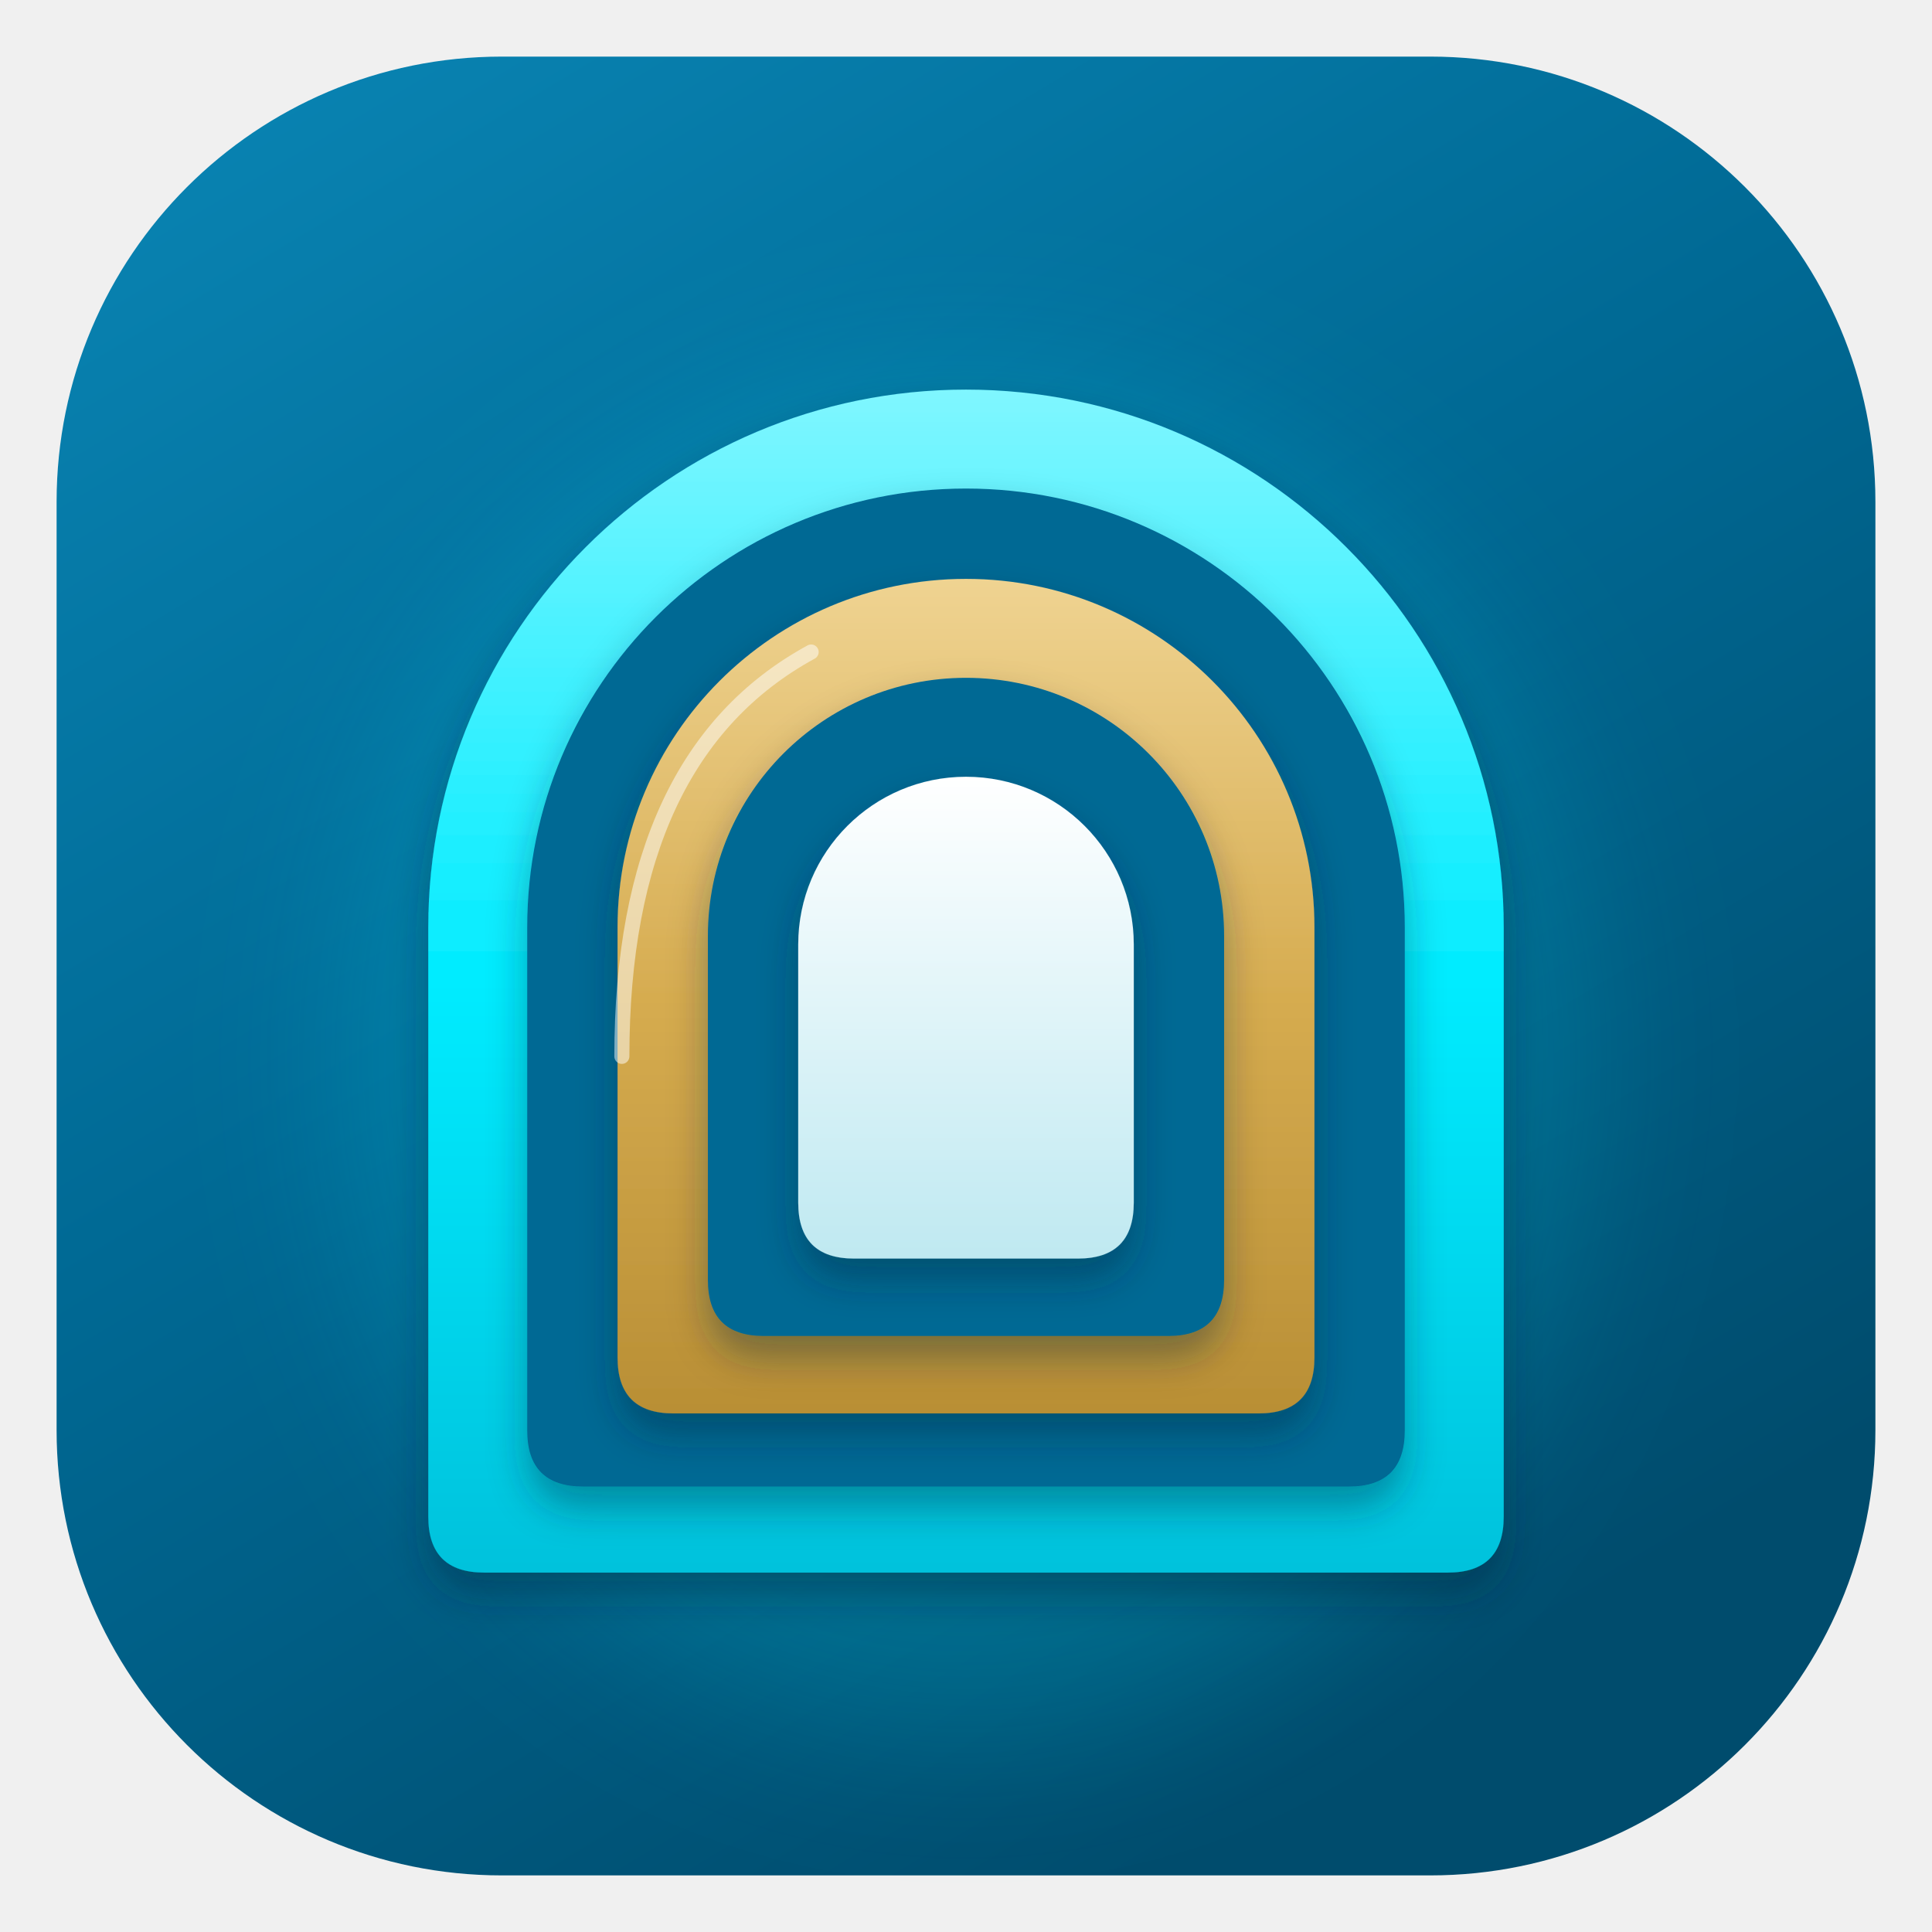
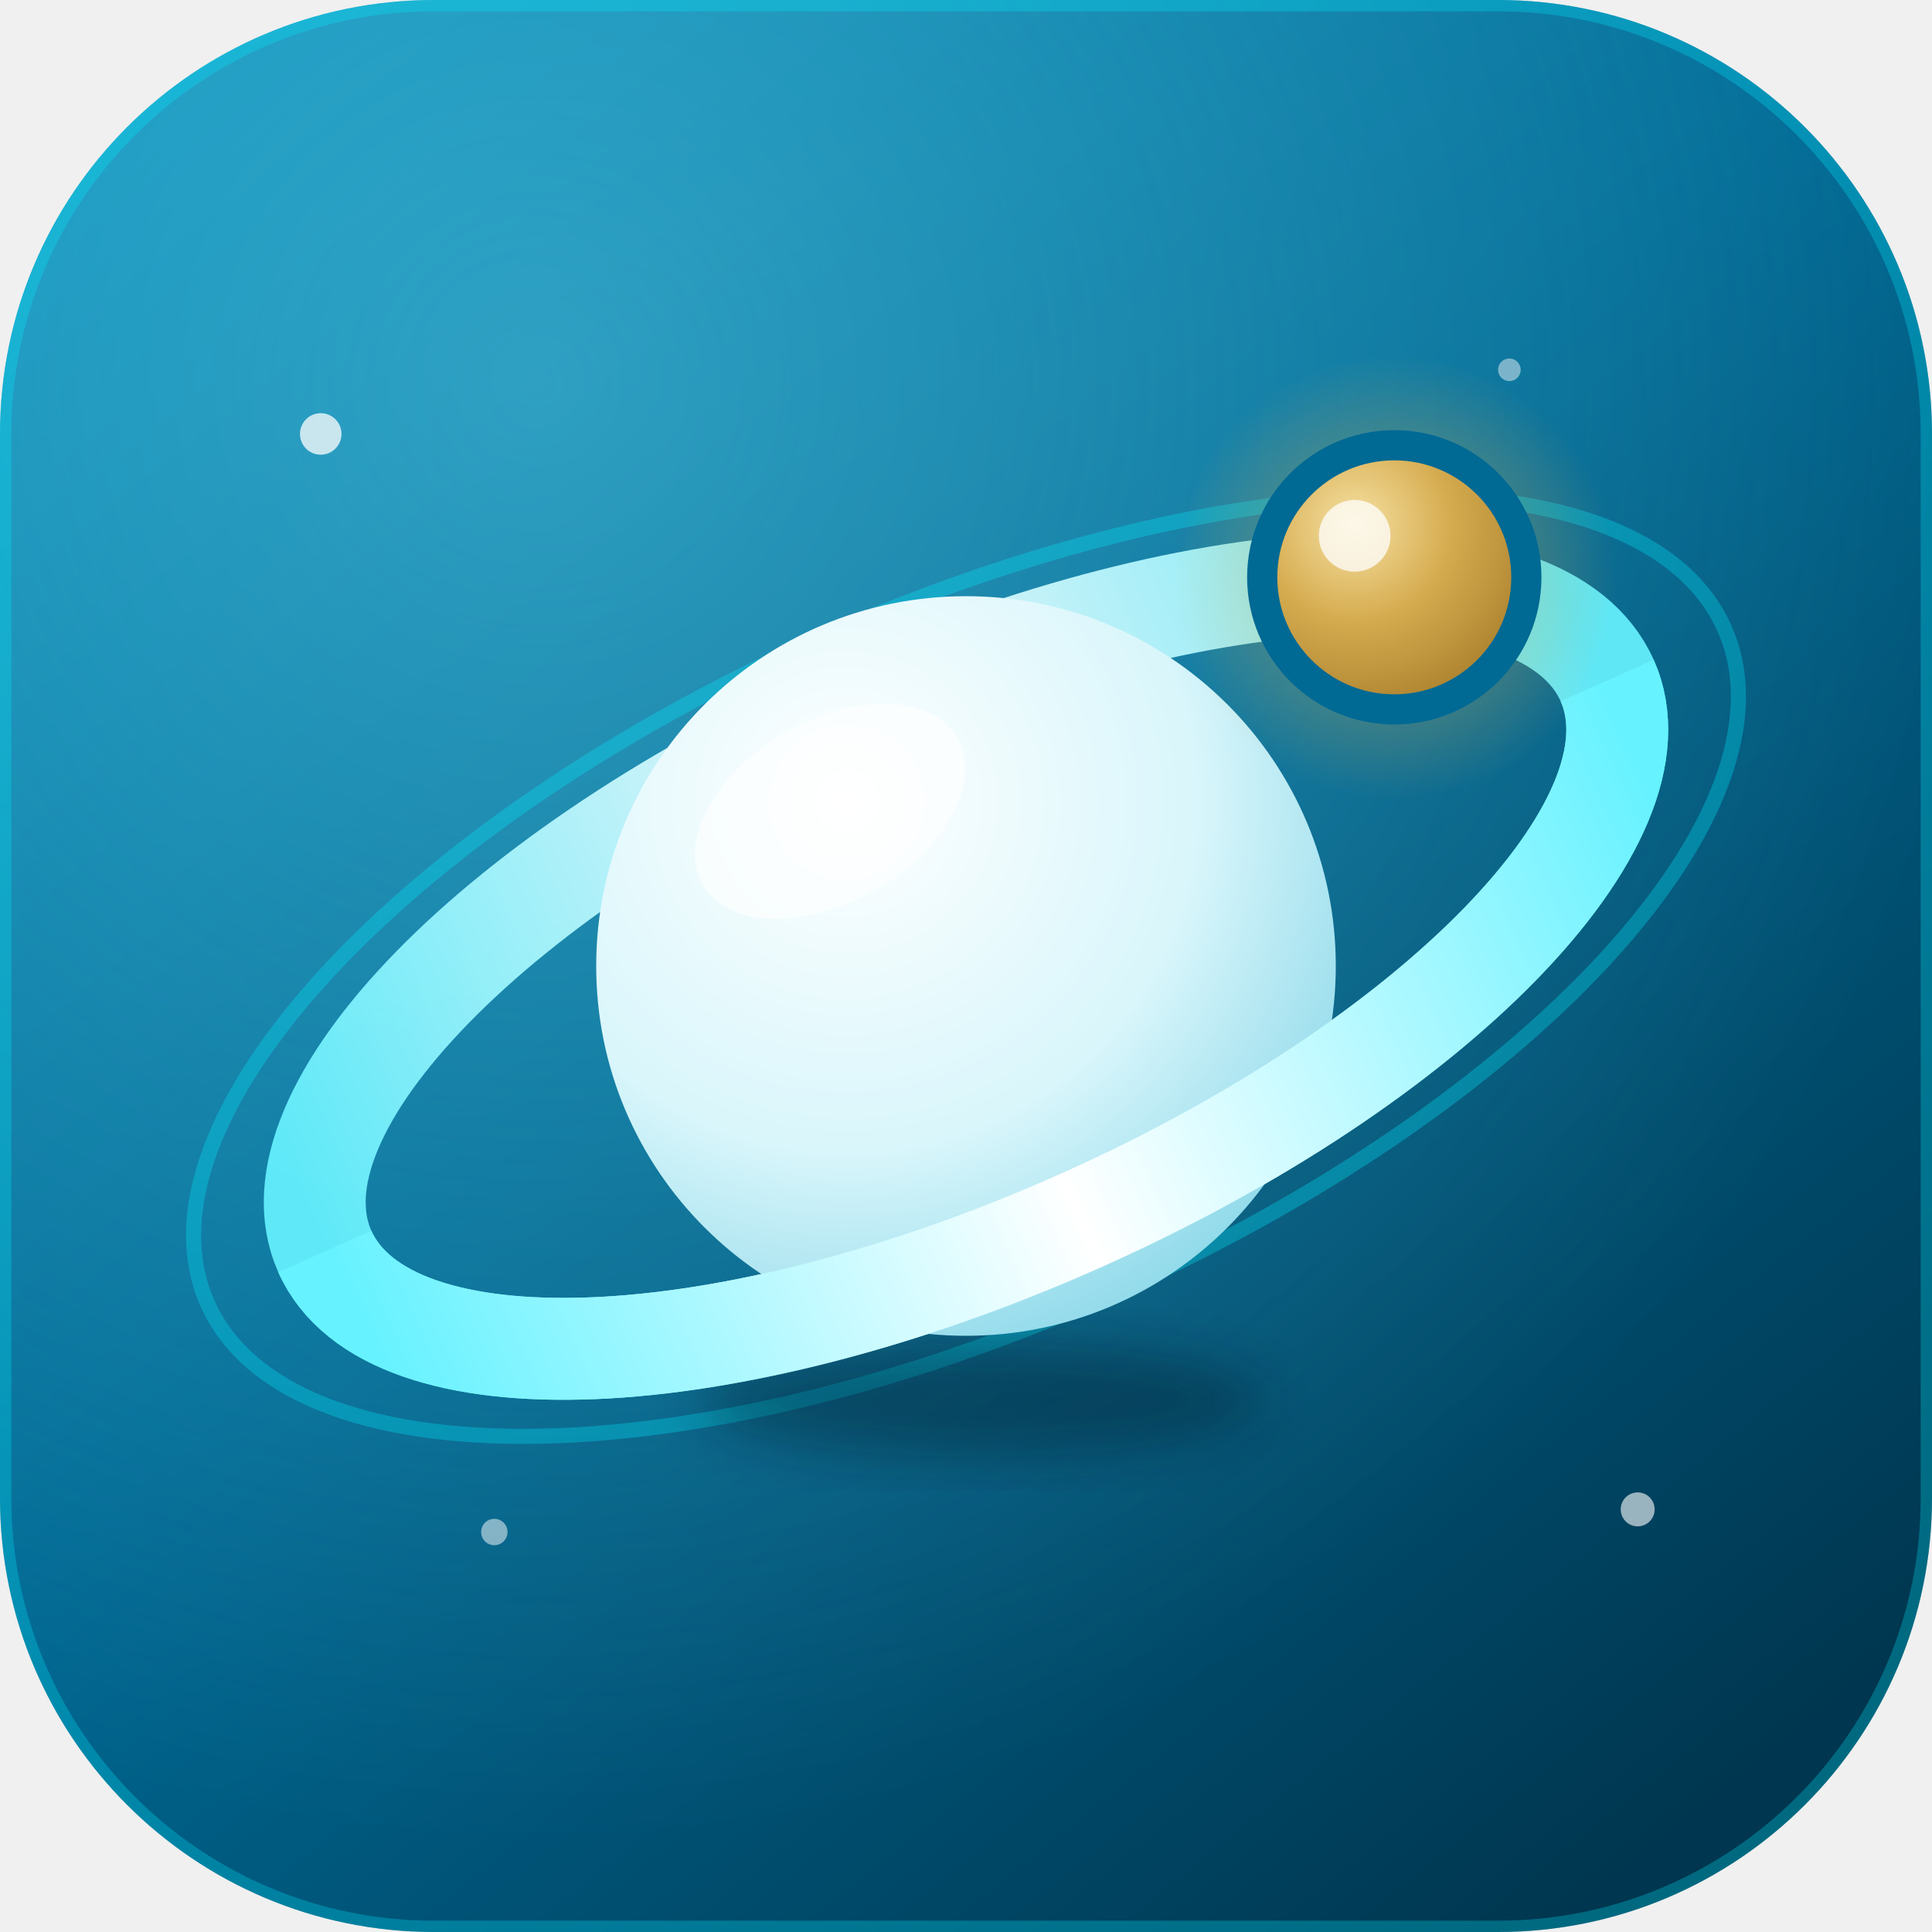
- <svg xmlns="http://www.w3.org/2000/svg" viewBox="0 0 1024 1024" width="1024" height="1024">
+ <svg xmlns="http://www.w3.org/2000/svg" viewBox="0 0 1024 1024">
  <defs>
-     <linearGradient id="bg" x1="0" y1="0" x2="0.6" y2="1">
-       <stop offset="0" stop-color="#0a86b5" />
+     <linearGradient id="bg" x1="0" y1="0" x2="0.8" y2="1">
+       <stop offset="0" stop-color="#0a8fbd" />
      <stop offset="0.5" stop-color="#006994" />
-       <stop offset="1" stop-color="#004c6d" />
+       <stop offset="1" stop-color="#00364f" />
    </linearGradient>
-     <linearGradient id="cyan" x1="0" y1="0" x2="0" y2="1">
-       <stop offset="0" stop-color="#7ff6ff" />
-       <stop offset="0.5" stop-color="#00ECFF" />
-       <stop offset="1" stop-color="#00c2dc" />
+     <radialGradient id="glow" cx="0.28" cy="0.2" r="0.75">
+       <stop offset="0" stop-color="#8ff6ff" stop-opacity="0.30" />
+       <stop offset="1" stop-color="#8ff6ff" stop-opacity="0" />
+     </radialGradient>
+     <radialGradient id="core" cx="0.34" cy="0.28" r="0.85">
+       <stop offset="0" stop-color="#ffffff" />
+       <stop offset="0.55" stop-color="#d9f6fb" />
+       <stop offset="1" stop-color="#7fd3e6" />
+     </radialGradient>
+     <linearGradient id="ring" x1="0" y1="0" x2="1" y2="0">
+       <stop offset="0" stop-color="#66f2ff" />
+       <stop offset="0.5" stop-color="#ffffff" />
+       <stop offset="1" stop-color="#66f2ff" />
    </linearGradient>
-     <linearGradient id="gold" x1="0" y1="0" x2="0" y2="1">
-       <stop offset="0" stop-color="#efd391" />
-       <stop offset="0.5" stop-color="#D6AC50" />
-       <stop offset="1" stop-color="#b98f35" />
-     </linearGradient>
-     <linearGradient id="white" x1="0" y1="0" x2="0" y2="1">
-       <stop offset="0" stop-color="#ffffff" />
-       <stop offset="1" stop-color="#bfe9f1" />
-     </linearGradient>
-     <filter id="blur" x="-30%" y="-30%" width="160%" height="160%">
-       <feGaussianBlur stdDeviation="40" />
-     </filter>
-     <filter id="depth" x="-20%" y="-20%" width="140%" height="140%">
-       <feDropShadow dx="0" dy="10" stdDeviation="9" flood-color="#00243a" flood-opacity="0.38" />
+     <radialGradient id="gold" cx="0.35" cy="0.3" r="0.8">
+       <stop offset="0" stop-color="#f6e2a4" />
+       <stop offset="0.45" stop-color="#d6ac50" />
+       <stop offset="1" stop-color="#a47a28" />
+     </radialGradient>
+     <radialGradient id="halo">
+       <stop offset="0" stop-color="#d6ac50" stop-opacity="0.6" />
+       <stop offset="1" stop-color="#d6ac50" stop-opacity="0" />
+     </radialGradient>
+     <clipPath id="front">
+       <rect x="0" y="512" width="1024" height="512" />
+     </clipPath>
+     <filter id="soft" x="-30%" y="-30%" width="160%" height="160%">
+       <feGaussianBlur stdDeviation="14" />
    </filter>
  </defs>
-   <rect x="30" y="30" width="964" height="964" rx="236" fill="url(#bg)" />
-   <ellipse cx="512" cy="560" rx="330" ry="360" fill="#00ECFF" opacity="0.16" filter="url(#blur)" />
-   <g transform="translate(512 520) scale(1.14) translate(-512 -525)">
-     <path d="M262 500 A250 250 0 0 1 762 500 L762 774 Q762 800 736 800 L288 800 Q262 800 262 774 Z" fill="url(#cyan)" filter="url(#depth)" />
-     <path d="M308 500 A204 204 0 0 1 716 500 L716 734 Q716 760 690 760 L334 760 Q308 760 308 734 Z" fill="#006994" filter="url(#depth)" />
-     <path d="M350 500 A162 162 0 0 1 674 500 L674 700 Q674 726 648 726 L376 726 Q350 726 350 700 Z" fill="url(#gold)" filter="url(#depth)" />
-     <path d="M392 504 A120 120 0 0 1 632 504 L632 664 Q632 690 606 690 L418 690 Q392 690 392 664 Z" fill="#006994" filter="url(#depth)" />
-     <path d="M434 508 A78 78 0 0 1 590 508 L590 628 Q590 654 564 654 L460 654 Q434 654 434 628 Z" fill="url(#white)" filter="url(#depth)" />
-     <path d="M352 560 Q352 420 440 372" fill="none" stroke="#fff" stroke-opacity="0.5" stroke-width="7" stroke-linecap="round" />
+   <rect width="1024" height="1024" rx="230" fill="url(#bg)" />
+   <rect width="1024" height="1024" rx="230" fill="url(#glow)" />
+   <rect x="3" y="3" width="1018" height="1018" rx="227" fill="none" stroke="#00ecff" stroke-opacity="0.28" stroke-width="6" />
+   <ellipse cx="512" cy="512" rx="440" ry="190" fill="none" stroke="#00ecff" stroke-opacity="0.30" stroke-width="8" transform="rotate(-24 512 512)" />
+   <g fill="#ffffff">
+     <circle cx="170" cy="230" r="11" opacity=".75" />
+     <circle cx="868" cy="800" r="9" opacity=".6" />
+     <circle cx="262" cy="812" r="7" opacity=".5" />
+     <circle cx="800" cy="196" r="6" opacity=".45" />
  </g>
+   <g transform="rotate(-24 512 512)">
+     <ellipse cx="512" cy="512" rx="372" ry="148" fill="none" stroke="url(#ring)" stroke-width="54" opacity="0.92" />
+   </g>
+   <ellipse cx="520" cy="742" rx="150" ry="30" fill="#001e2e" opacity="0.4" filter="url(#soft)" />
+   <circle cx="512" cy="512" r="196" fill="url(#core)" />
+   <ellipse cx="440" cy="430" rx="78" ry="48" fill="#ffffff" opacity="0.6" transform="rotate(-30 440 430)" />
+   <g transform="rotate(-24 512 512)">
+     <g clip-path="url(#front)">
+       <ellipse cx="512" cy="512" rx="372" ry="148" fill="none" stroke="url(#ring)" stroke-width="54" />
+     </g>
+   </g>
+   <circle cx="739" cy="306" r="118" fill="url(#halo)" />
+   <circle cx="739" cy="306" r="70" fill="url(#gold)" stroke="#006994" stroke-width="16" />
+   <circle cx="718" cy="284" r="19" fill="#ffffff" opacity="0.75" />
</svg>
